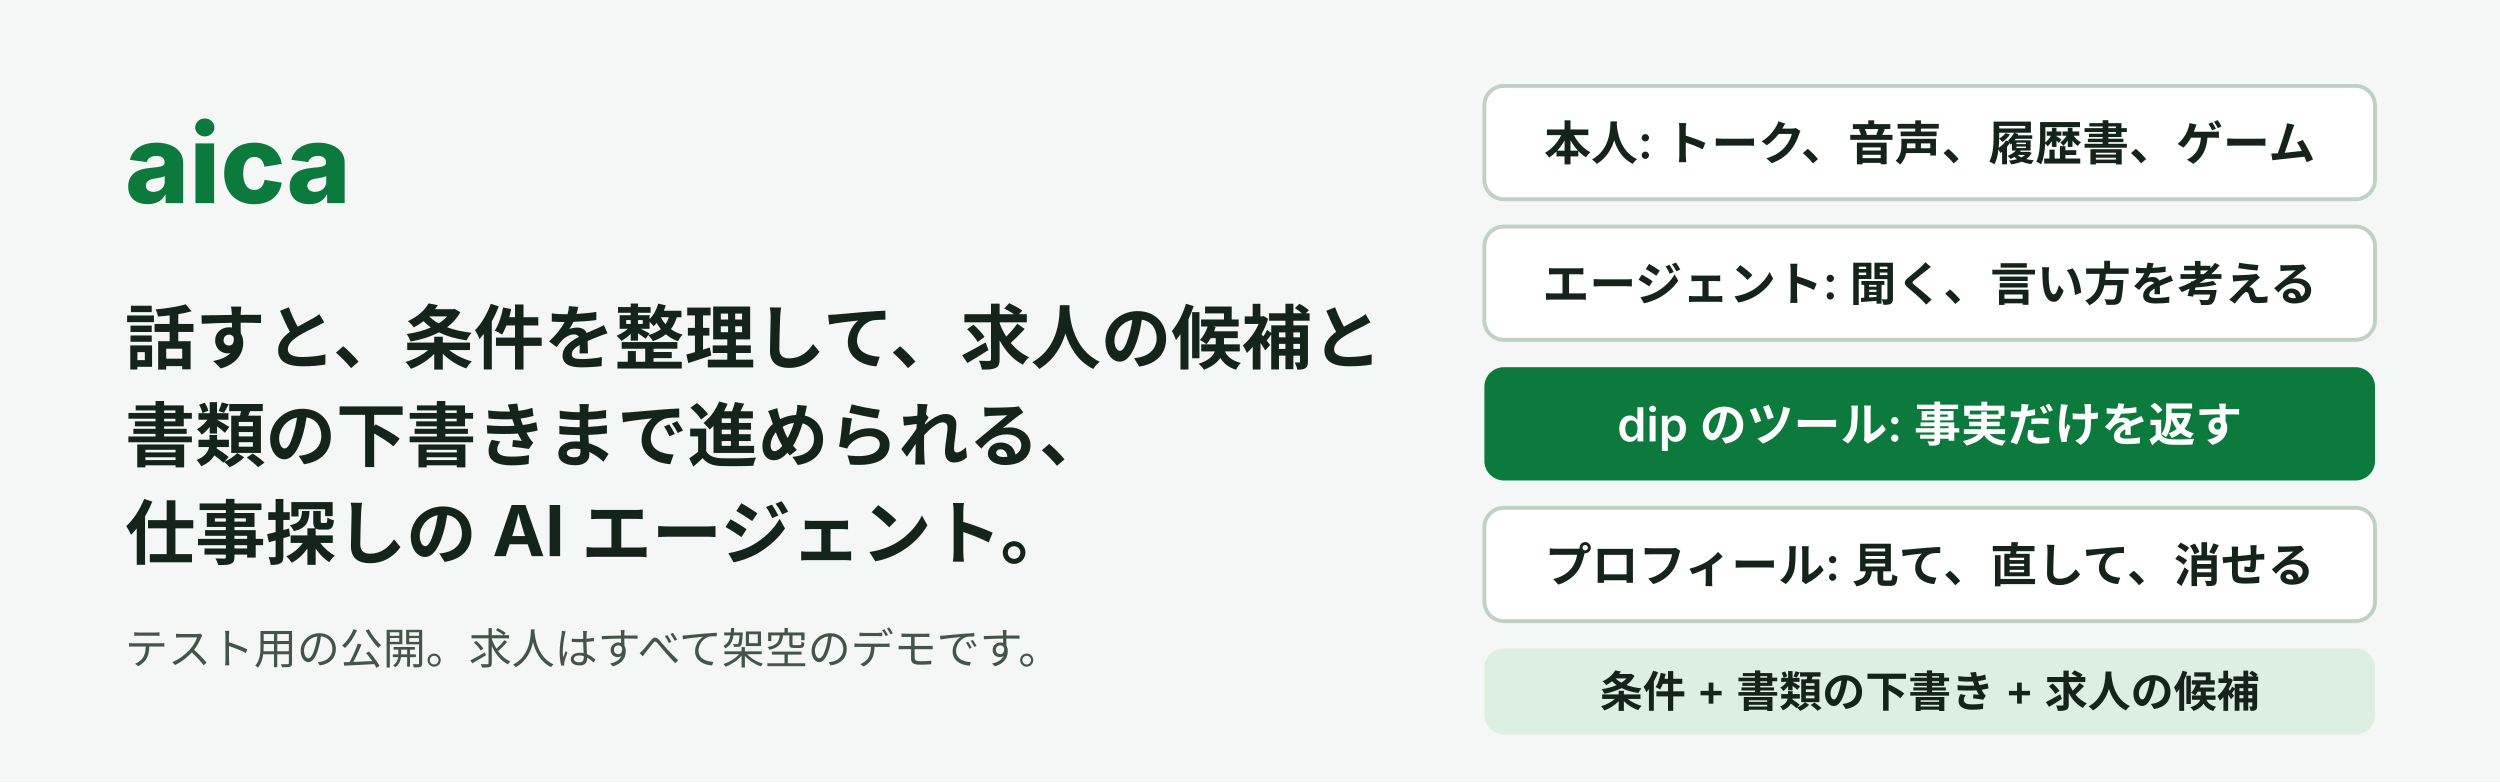
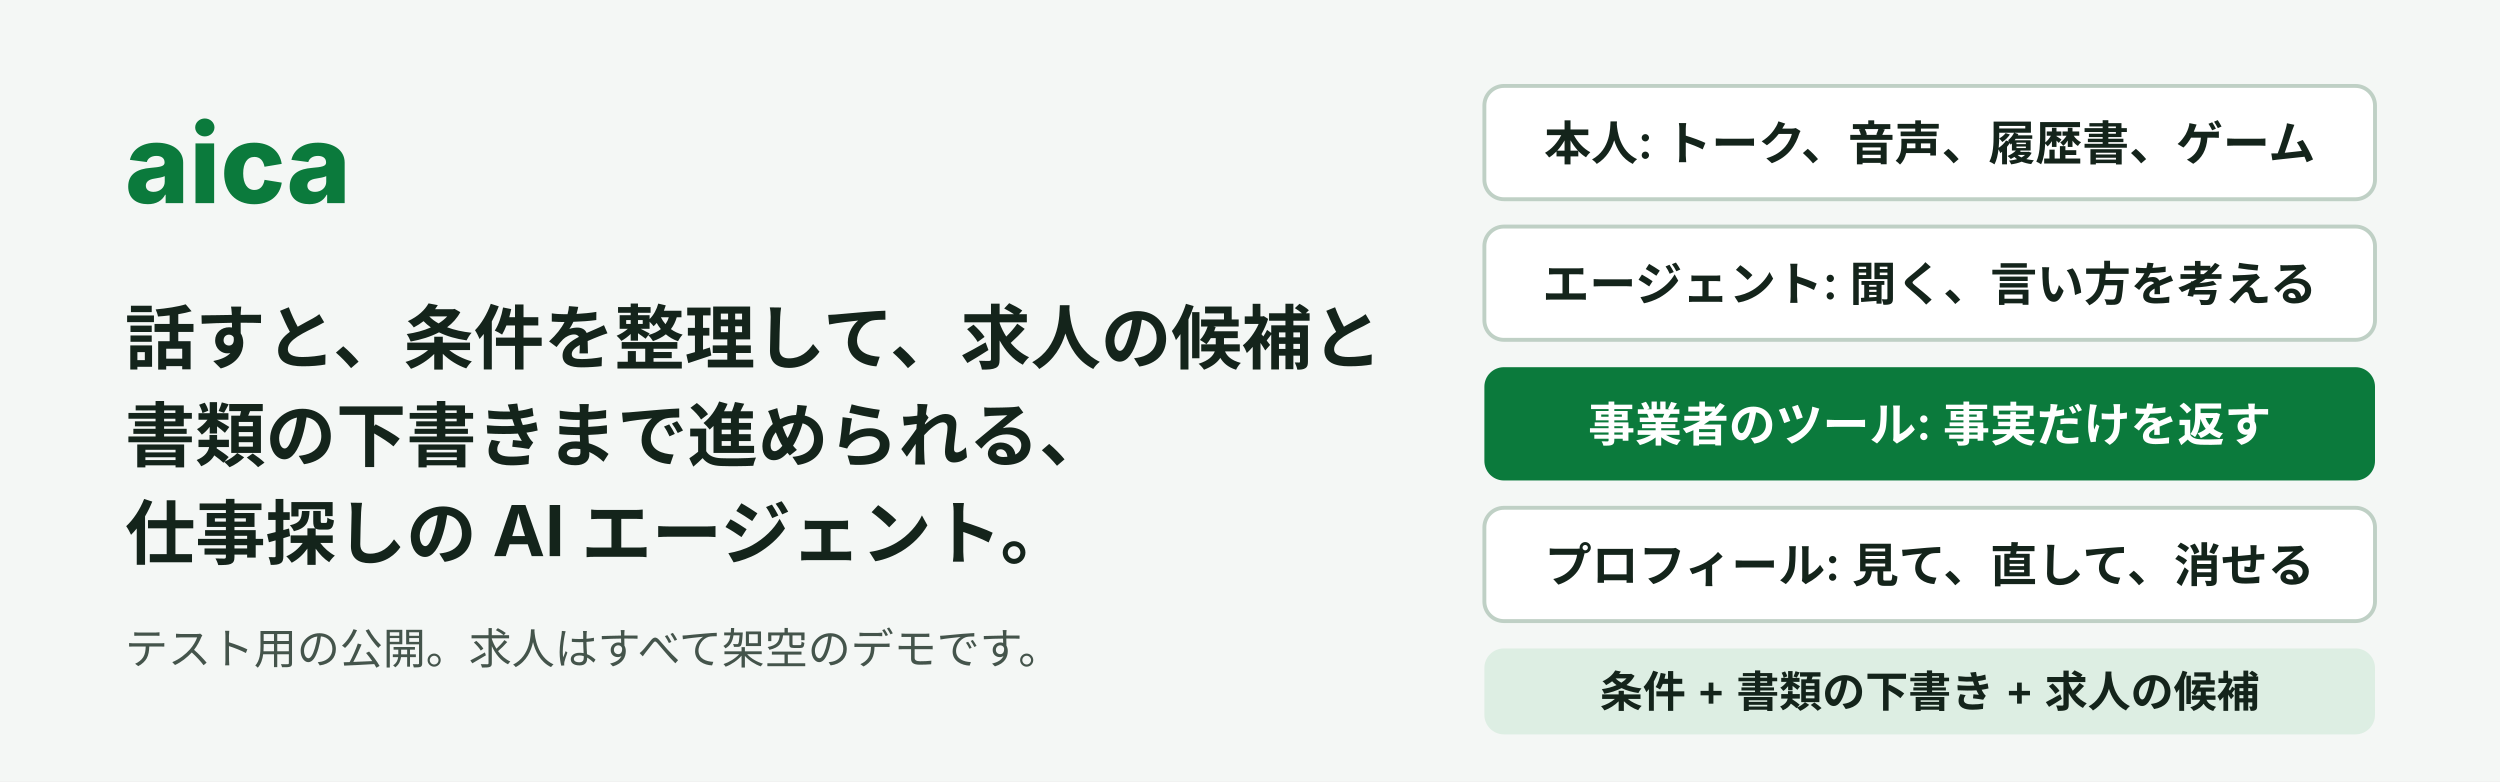
- <svg xmlns="http://www.w3.org/2000/svg" viewBox="0 0 1280 400" role="img" aria-label="aica のバナー。左に 1 文。右に、本人の話からエージェントが聞き、dip のツールが事実を返し、条件の整理から求人の候補と書類の下書きまで進む流れ">
+ <svg xmlns="http://www.w3.org/2000/svg" viewBox="0 0 1280 400" role="img" aria-label="aica のバナー。左に 1 文。右に、本人の話からエージェントが聞き、事業者のツールが事実を返し、条件の整理から求人の候補と書類の下書きまで進む流れ">
  <rect width="1280" height="400" fill="#F4F7F5" />
  <text x="64" y="104" font-family="system-ui, -apple-system, 'Hiragino Sans', sans-serif" font-size="56" font-weight="800" fill="#0B7A3C">aica</text>
  <g font-family="system-ui, -apple-system, 'Hiragino Sans', sans-serif" font-size="36" font-weight="700" fill="#14241B">
    <text x="64" y="186">話すと、条件を整理して、求人の候補と</text>
    <text x="64" y="236">書類の下書きまで進められる、</text>
    <text x="64" y="286">仕事探しの AI エージェント。</text>
  </g>
  <text x="64" y="340" font-family="system-ui, -apple-system, 'Hiragino Sans', sans-serif" font-size="22" fill="#44544B">テスト用の公開。求人はすべて架空のデモです。</text>
  <g font-family="system-ui, -apple-system, 'Hiragino Sans', sans-serif" font-size="24" font-weight="600">
    <rect x="760" y="44" width="456" height="58" rx="10" fill="#FFFFFF" stroke="#BFD0C5" stroke-width="2" />
    <text x="988" y="82" text-anchor="middle" fill="#14241B">本人: トーク、音声、履歴書、ゲーム</text>
    <rect x="760" y="116" width="456" height="58" rx="10" fill="#FFFFFF" stroke="#BFD0C5" stroke-width="2" />
    <text x="988" y="154" text-anchor="middle" fill="#14241B">エージェント: 聞く、言い方を考える</text>
    <rect x="760" y="188" width="456" height="58" rx="10" fill="#0B7A3C" />
-     <text x="988" y="226" text-anchor="middle" fill="#FFFFFF">dip のツール: 事実だけを返す</text>
+     <text x="988" y="226" text-anchor="middle" fill="#FFFFFF">事業者のツール: 事実だけを返す</text>
    <rect x="760" y="260" width="456" height="58" rx="10" fill="#FFFFFF" stroke="#BFD0C5" stroke-width="2" />
    <text x="988" y="298" text-anchor="middle" fill="#14241B">プロフィール: 見て、直して、消せる</text>
    <rect x="760" y="332" width="456" height="44" rx="10" fill="#DDEEE3" />
    <text x="988" y="362" text-anchor="middle" font-size="22" fill="#14241B">条件 + 書類の下書き + 求人の候補</text>
  </g>
</svg>
